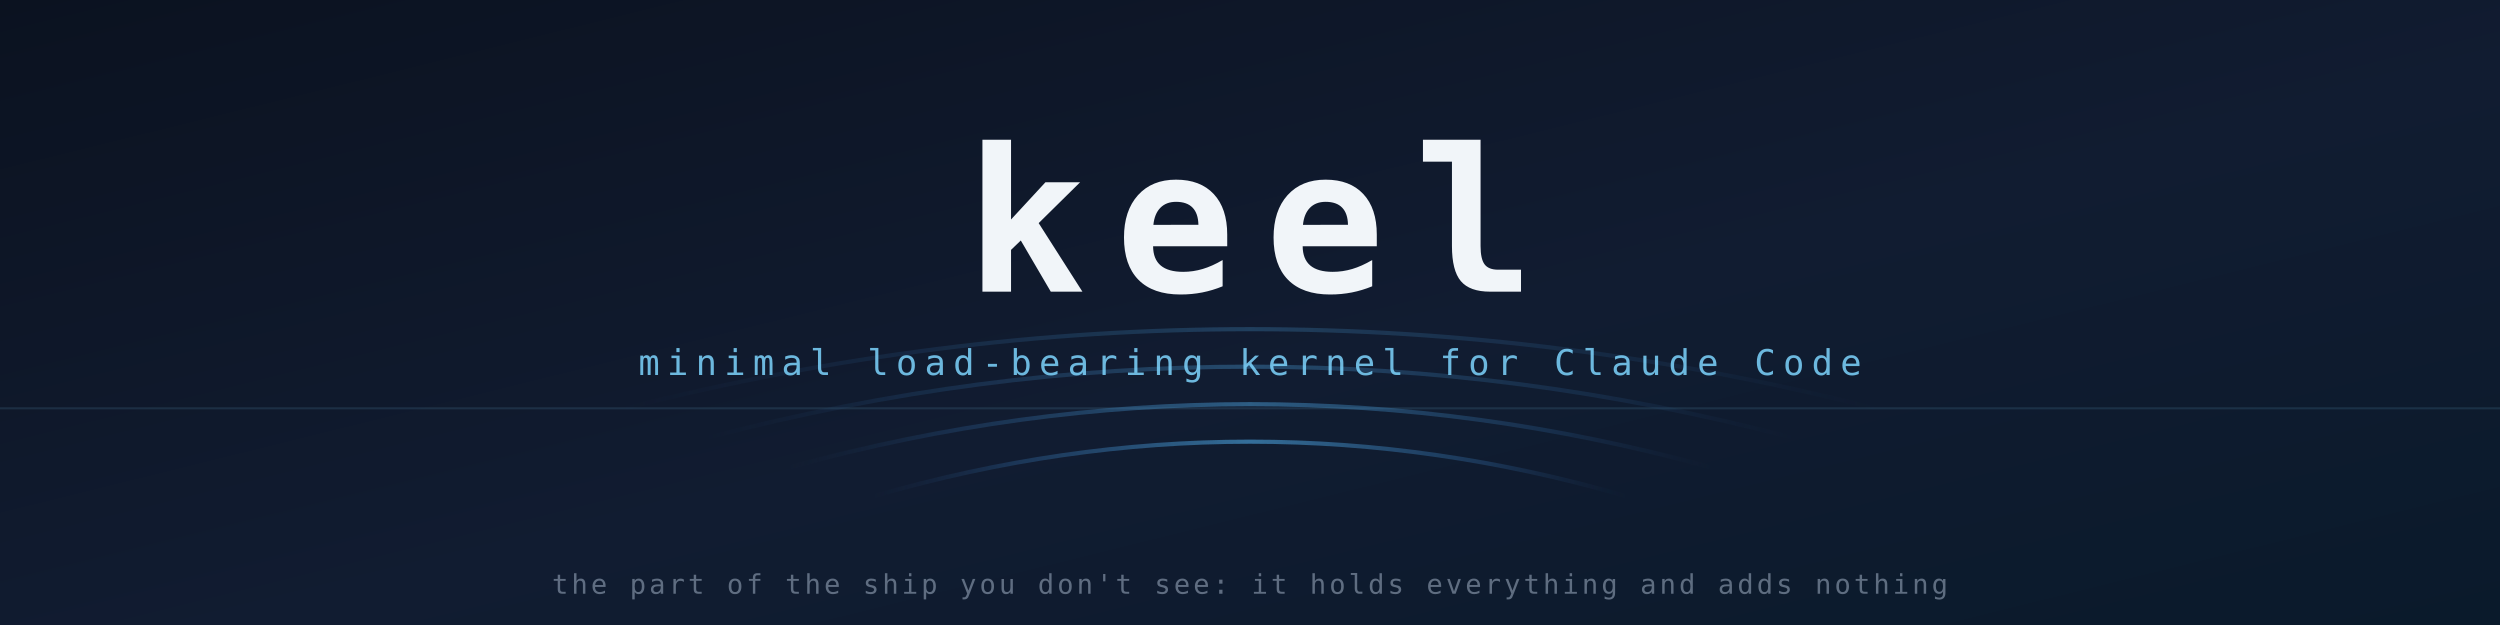
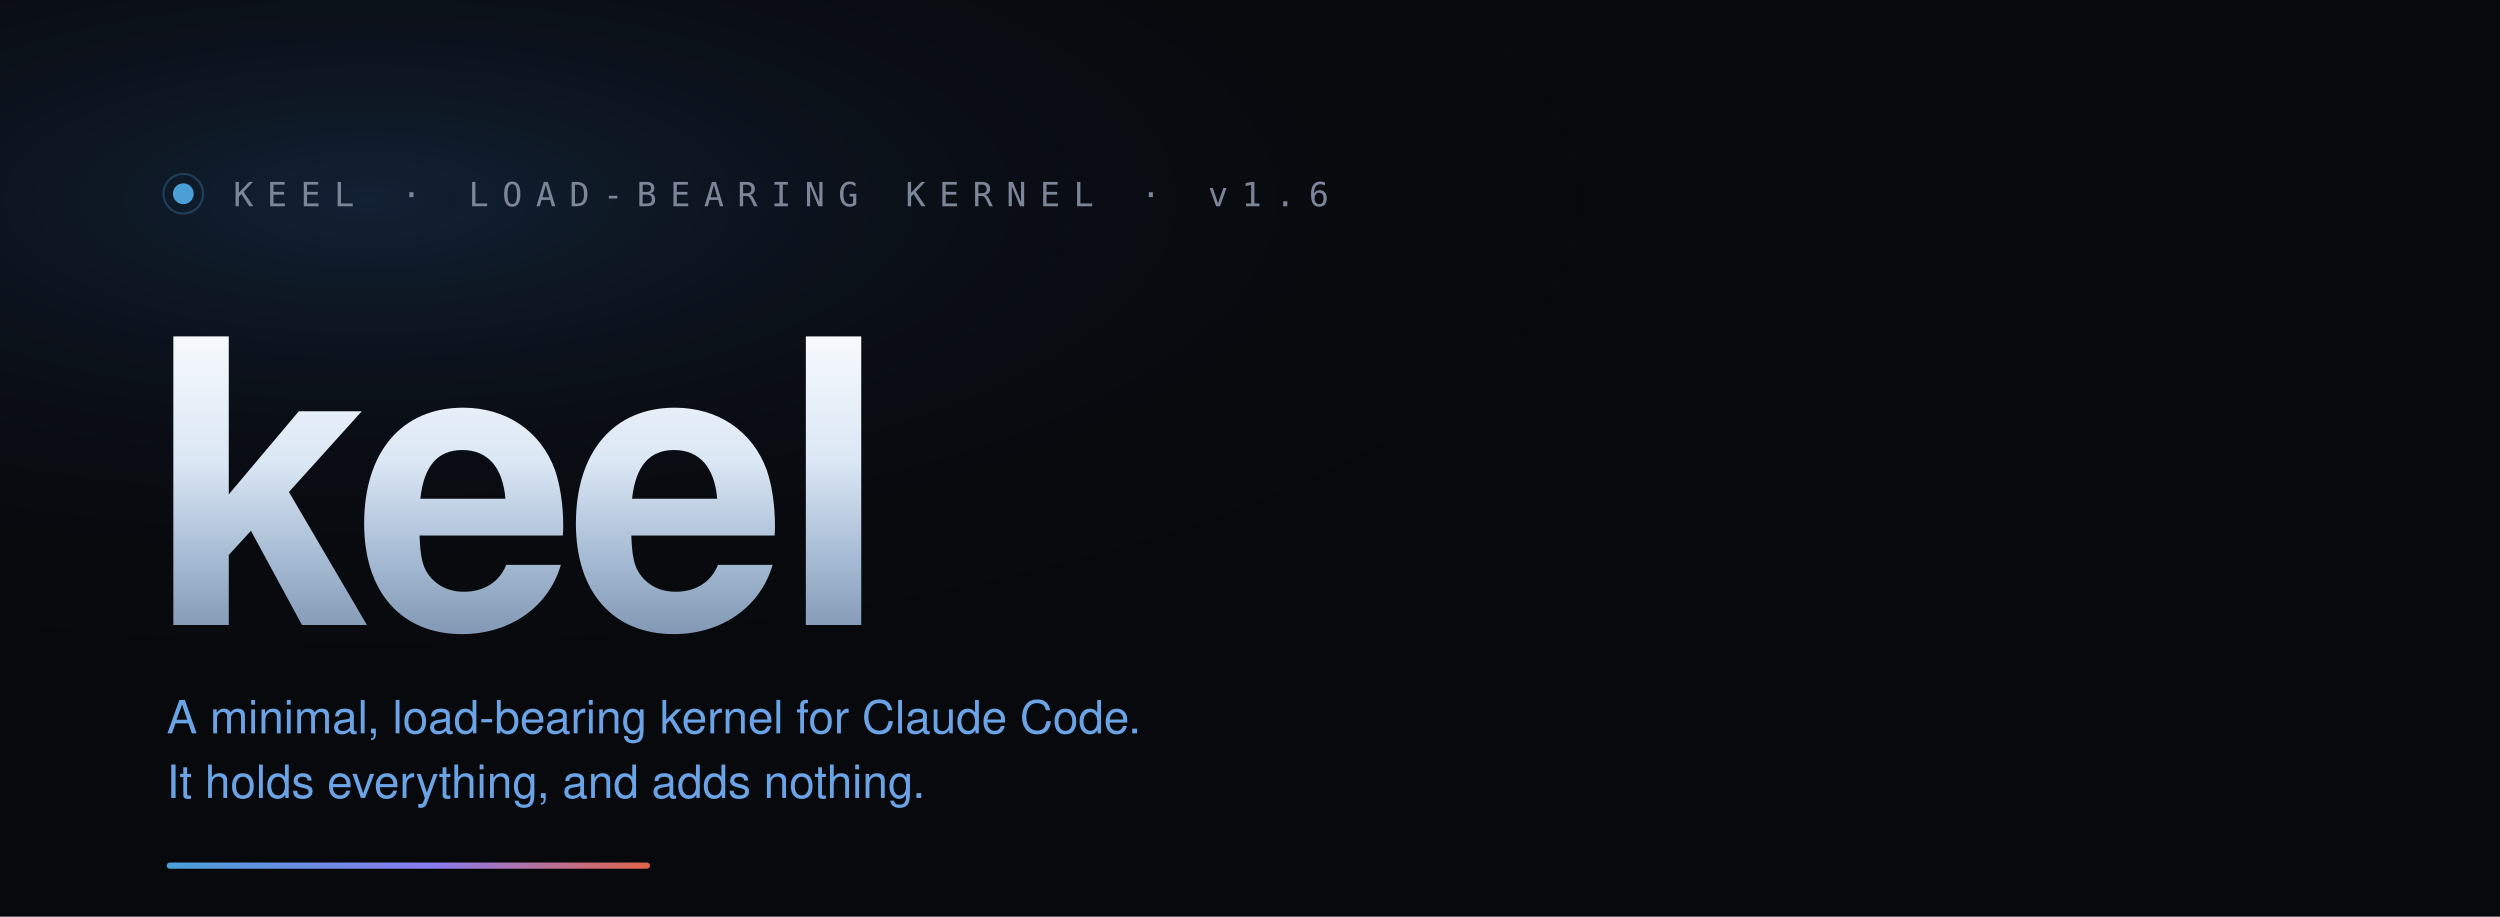
- <svg xmlns="http://www.w3.org/2000/svg" viewBox="0 0 1200 300" width="1200" height="300" role="img" aria-label="Keel — minimal load-bearing kernel for Claude Code">
+ <svg xmlns="http://www.w3.org/2000/svg" viewBox="0 0 1200 440" width="1200" height="440" role="img" aria-label="Keel — minimal load-bearing kernel for Claude Code">
  <defs>
-     <linearGradient id="bg" x1="0" y1="0" x2="1" y2="1">
-       <stop offset="0%" stop-color="#0b1220" />
-       <stop offset="55%" stop-color="#111c31" />
-       <stop offset="100%" stop-color="#0a1a2b" />
+     <linearGradient id="metal" x1="0" y1="0" x2="0" y2="1">
+       <stop offset="0%" stop-color="#f6f9fd" />
+       <stop offset="42%" stop-color="#dbe7f4" />
+       <stop offset="72%" stop-color="#a9bed6" />
+       <stop offset="100%" stop-color="#8298b4" />
    </linearGradient>
-     <linearGradient id="hull" x1="0" y1="0" x2="1" y2="0">
-       <stop offset="0%" stop-color="#1e3a5f" stop-opacity="0" />
-       <stop offset="18%" stop-color="#2b5c8f" stop-opacity="0.55" />
-       <stop offset="50%" stop-color="#4a9fd8" stop-opacity="0.9" />
-       <stop offset="82%" stop-color="#2b5c8f" stop-opacity="0.55" />
-       <stop offset="100%" stop-color="#1e3a5f" stop-opacity="0" />
+     <linearGradient id="accent" x1="0" y1="0" x2="1" y2="0">
+       <stop offset="0%" stop-color="#4a9fd8" />
+       <stop offset="55%" stop-color="#8a7cf0" />
+       <stop offset="100%" stop-color="#e0654a" />
    </linearGradient>
-     <linearGradient id="keelline" x1="0" y1="0" x2="1" y2="0">
-       <stop offset="0%" stop-color="#7dd3fc" stop-opacity="0" />
-       <stop offset="30%" stop-color="#7dd3fc" stop-opacity="0.85" />
-       <stop offset="70%" stop-color="#7dd3fc" stop-opacity="0.85" />
-       <stop offset="100%" stop-color="#7dd3fc" stop-opacity="0" />
-     </linearGradient>
+     <radialGradient id="halo" cx="15%" cy="22%" r="55%">
+       <stop offset="0%" stop-color="#2a5a92" stop-opacity="0.30" />
+       <stop offset="55%" stop-color="#132844" stop-opacity="0.10" />
+       <stop offset="100%" stop-color="#08090c" stop-opacity="0" />
+     </radialGradient>
  </defs>
-   <rect width="1200" height="300" fill="url(#bg)" />
-   <line x1="0" y1="196" x2="1200" y2="196" stroke="#7dd3fc" stroke-opacity="0.12" stroke-width="1" />
-   <g stroke="url(#hull)" stroke-width="2" fill="none" stroke-linecap="round">
-     <path d="M 300 196 Q 600 120 900 196" opacity="0.30" />
-     <path d="M 340 210 Q 600 142 860 210" opacity="0.40" />
-     <path d="M 380 224 Q 600 164 820 224" opacity="0.55" />
-     <path d="M 420 238 Q 600 186 780 238" opacity="0.70" />
-   </g>
-   <path d="M 250 252 L 950 252" stroke="url(#keelline)" stroke-width="3" stroke-linecap="round" />
-   <text x="600" y="140" text-anchor="middle" font-family="ui-monospace, SFMono-Regular, 'SF Mono', Menlo, Consolas, monospace" font-size="96" font-weight="600" letter-spacing="14" fill="#f1f5f9">keel</text>
-   <text x="600" y="180" text-anchor="middle" font-family="ui-monospace, SFMono-Regular, 'SF Mono', Menlo, Consolas, monospace" font-size="17" letter-spacing="3.5" fill="#7dd3fc" fill-opacity="0.85">minimal load-bearing kernel for Claude Code</text>
-   <text x="600" y="285" text-anchor="middle" font-family="ui-monospace, SFMono-Regular, 'SF Mono', Menlo, Consolas, monospace" font-size="13" letter-spacing="1.5" fill="#94a3b8" fill-opacity="0.6">the part of the ship you don't see: it holds everything and adds nothing</text>
+   <rect width="1200" height="440" fill="#08090c" />
+   <rect width="1200" height="440" fill="url(#halo)" />
+   <circle cx="88" cy="93" r="5" fill="#4a9fd8" />
+   <circle cx="88" cy="93" r="9.5" fill="none" stroke="#4a9fd8" stroke-opacity="0.28" stroke-width="1" />
+   <text x="112" y="99" font-family="'SF Mono', SFMono-Regular, Menlo, Consolas, monospace" font-size="16" letter-spacing="6.5" fill="#7c8698">KEEL · LOAD-BEARING KERNEL · v1.6</text>
+   <text x="72" y="300" font-family="'Helvetica Neue', Helvetica, Arial, sans-serif" font-size="190" font-weight="800" letter-spacing="-4" fill="url(#metal)">keel</text>
+   <text x="80" y="352" font-family="'Helvetica Neue', Helvetica, Arial, sans-serif" font-size="22" font-weight="500" fill="#6ba4e6">A minimal, load-bearing kernel for Claude Code.</text>
+   <text x="80" y="383" font-family="'Helvetica Neue', Helvetica, Arial, sans-serif" font-size="22" font-weight="500" fill="#6ba4e6">It holds everything, and adds nothing.</text>
+   <rect x="80" y="414" width="232" height="3" rx="1.5" fill="url(#accent)" />
</svg>
